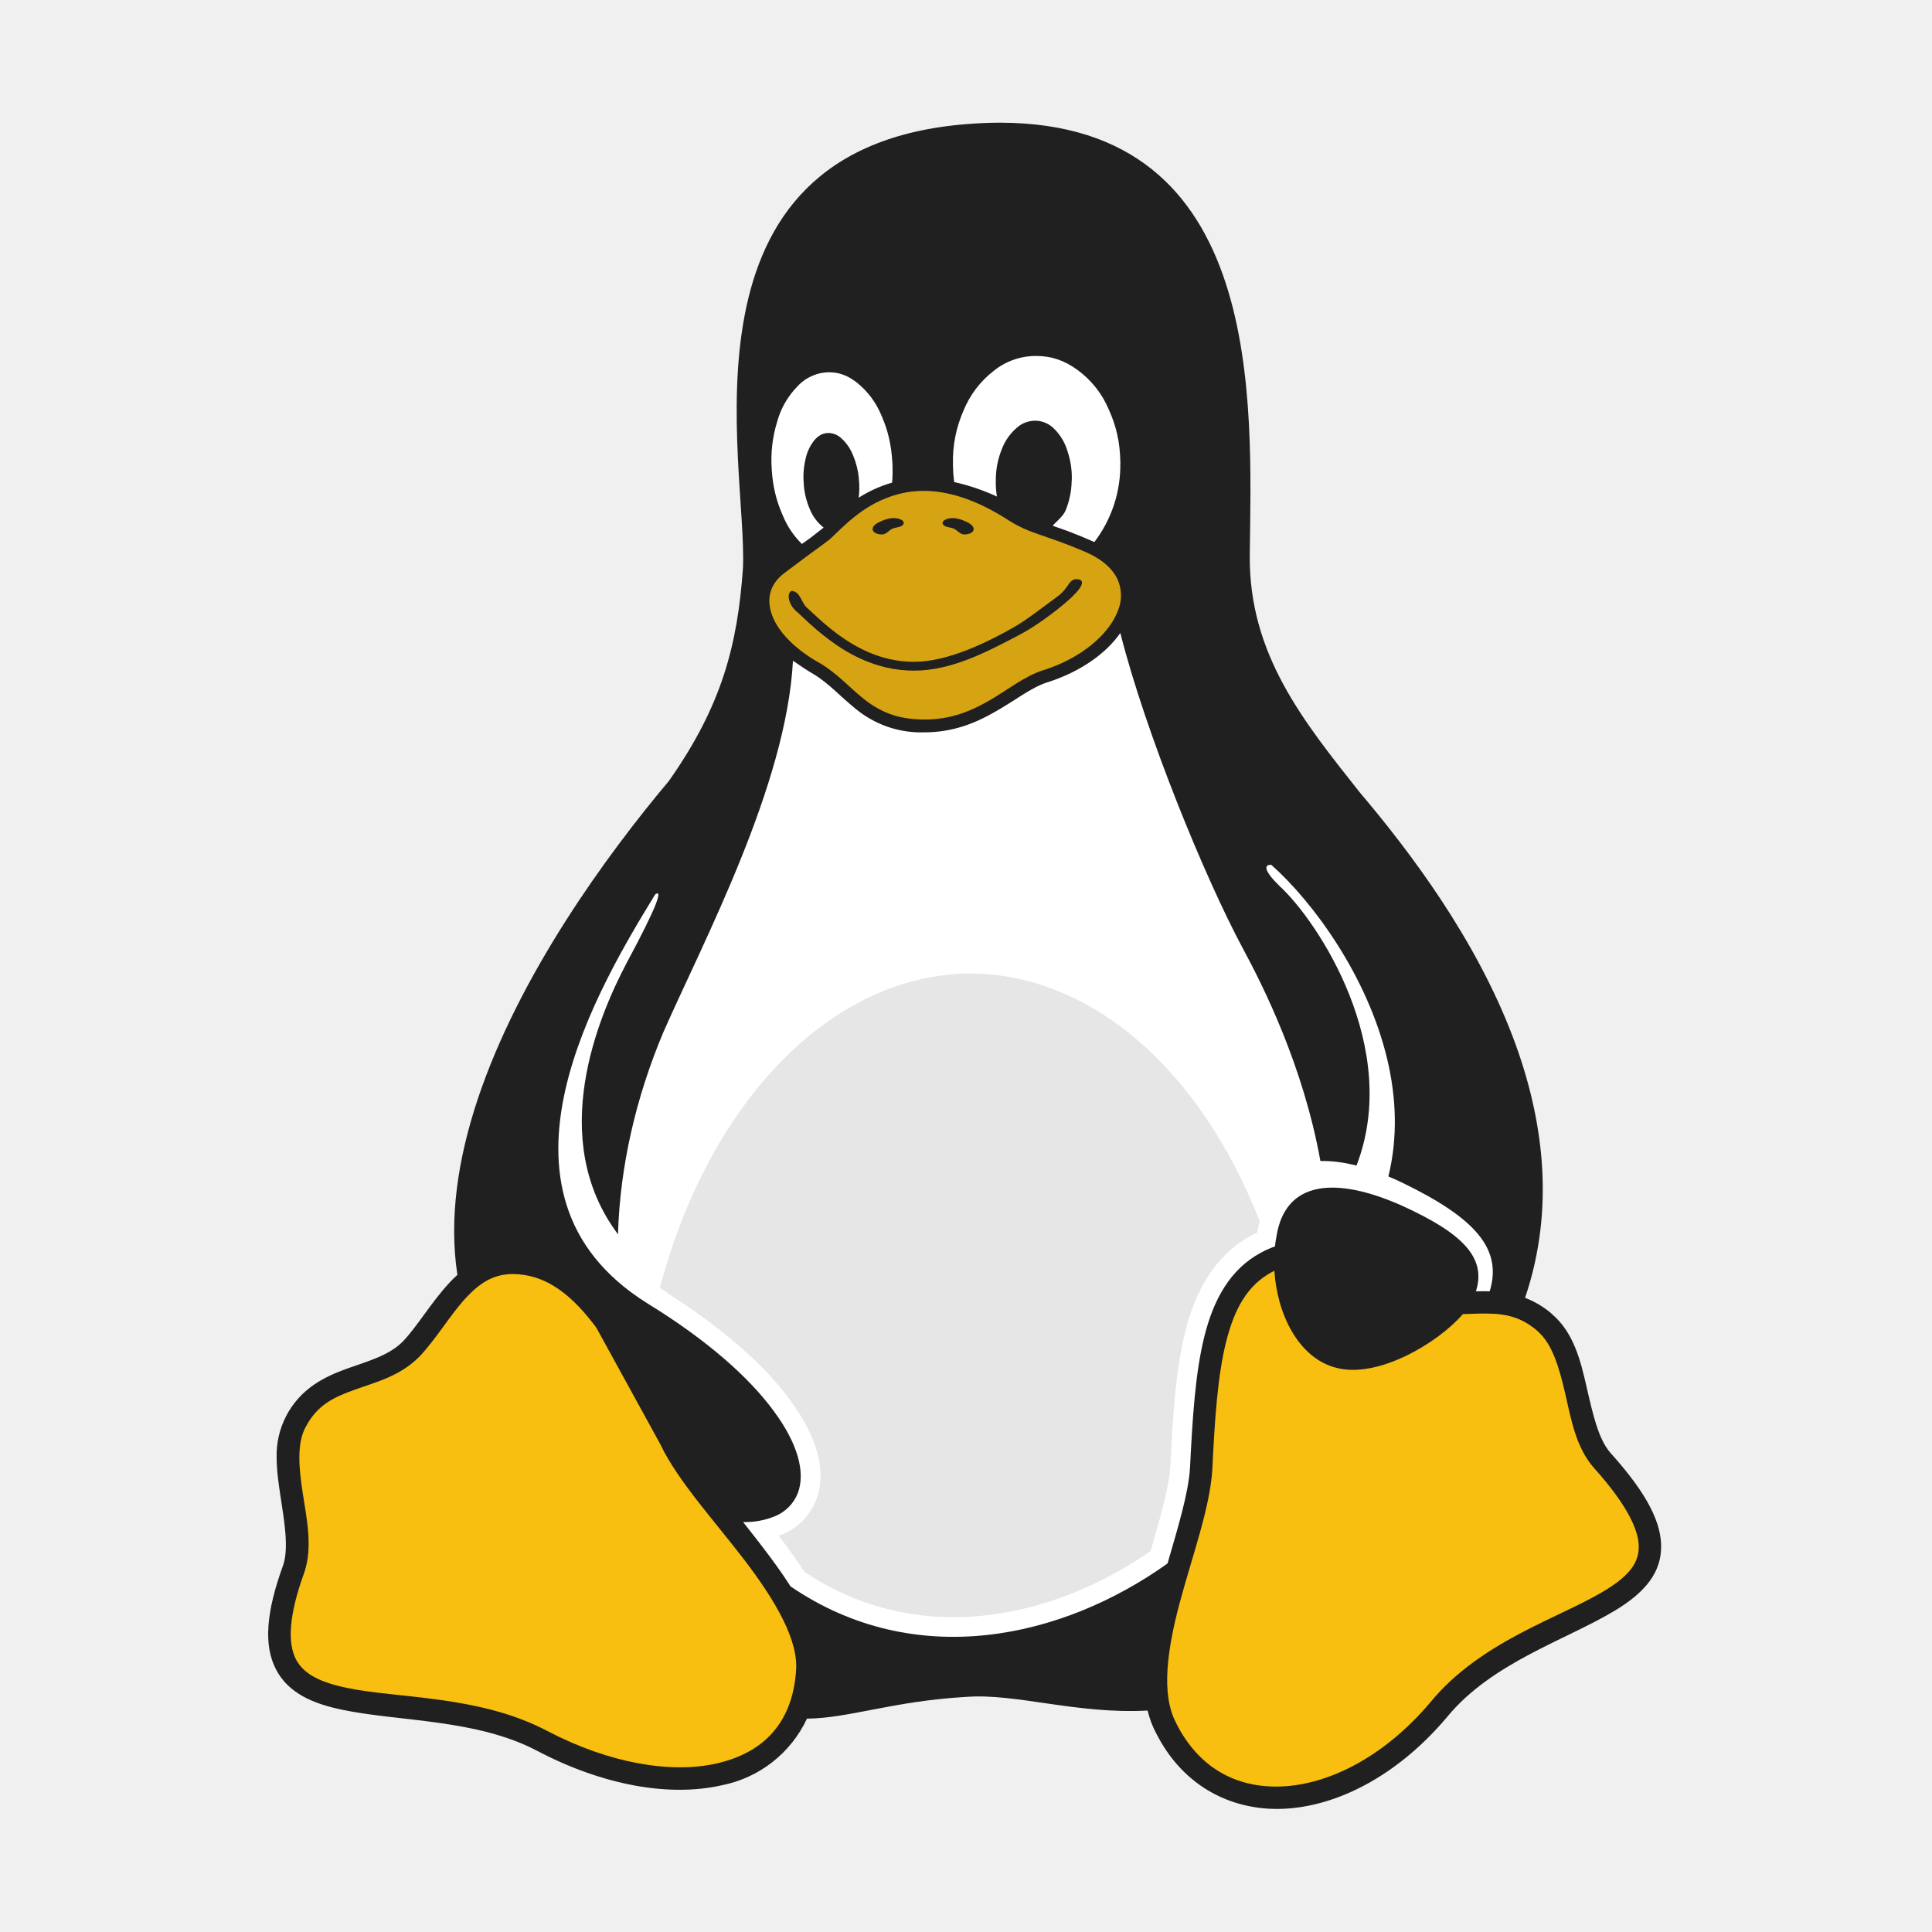
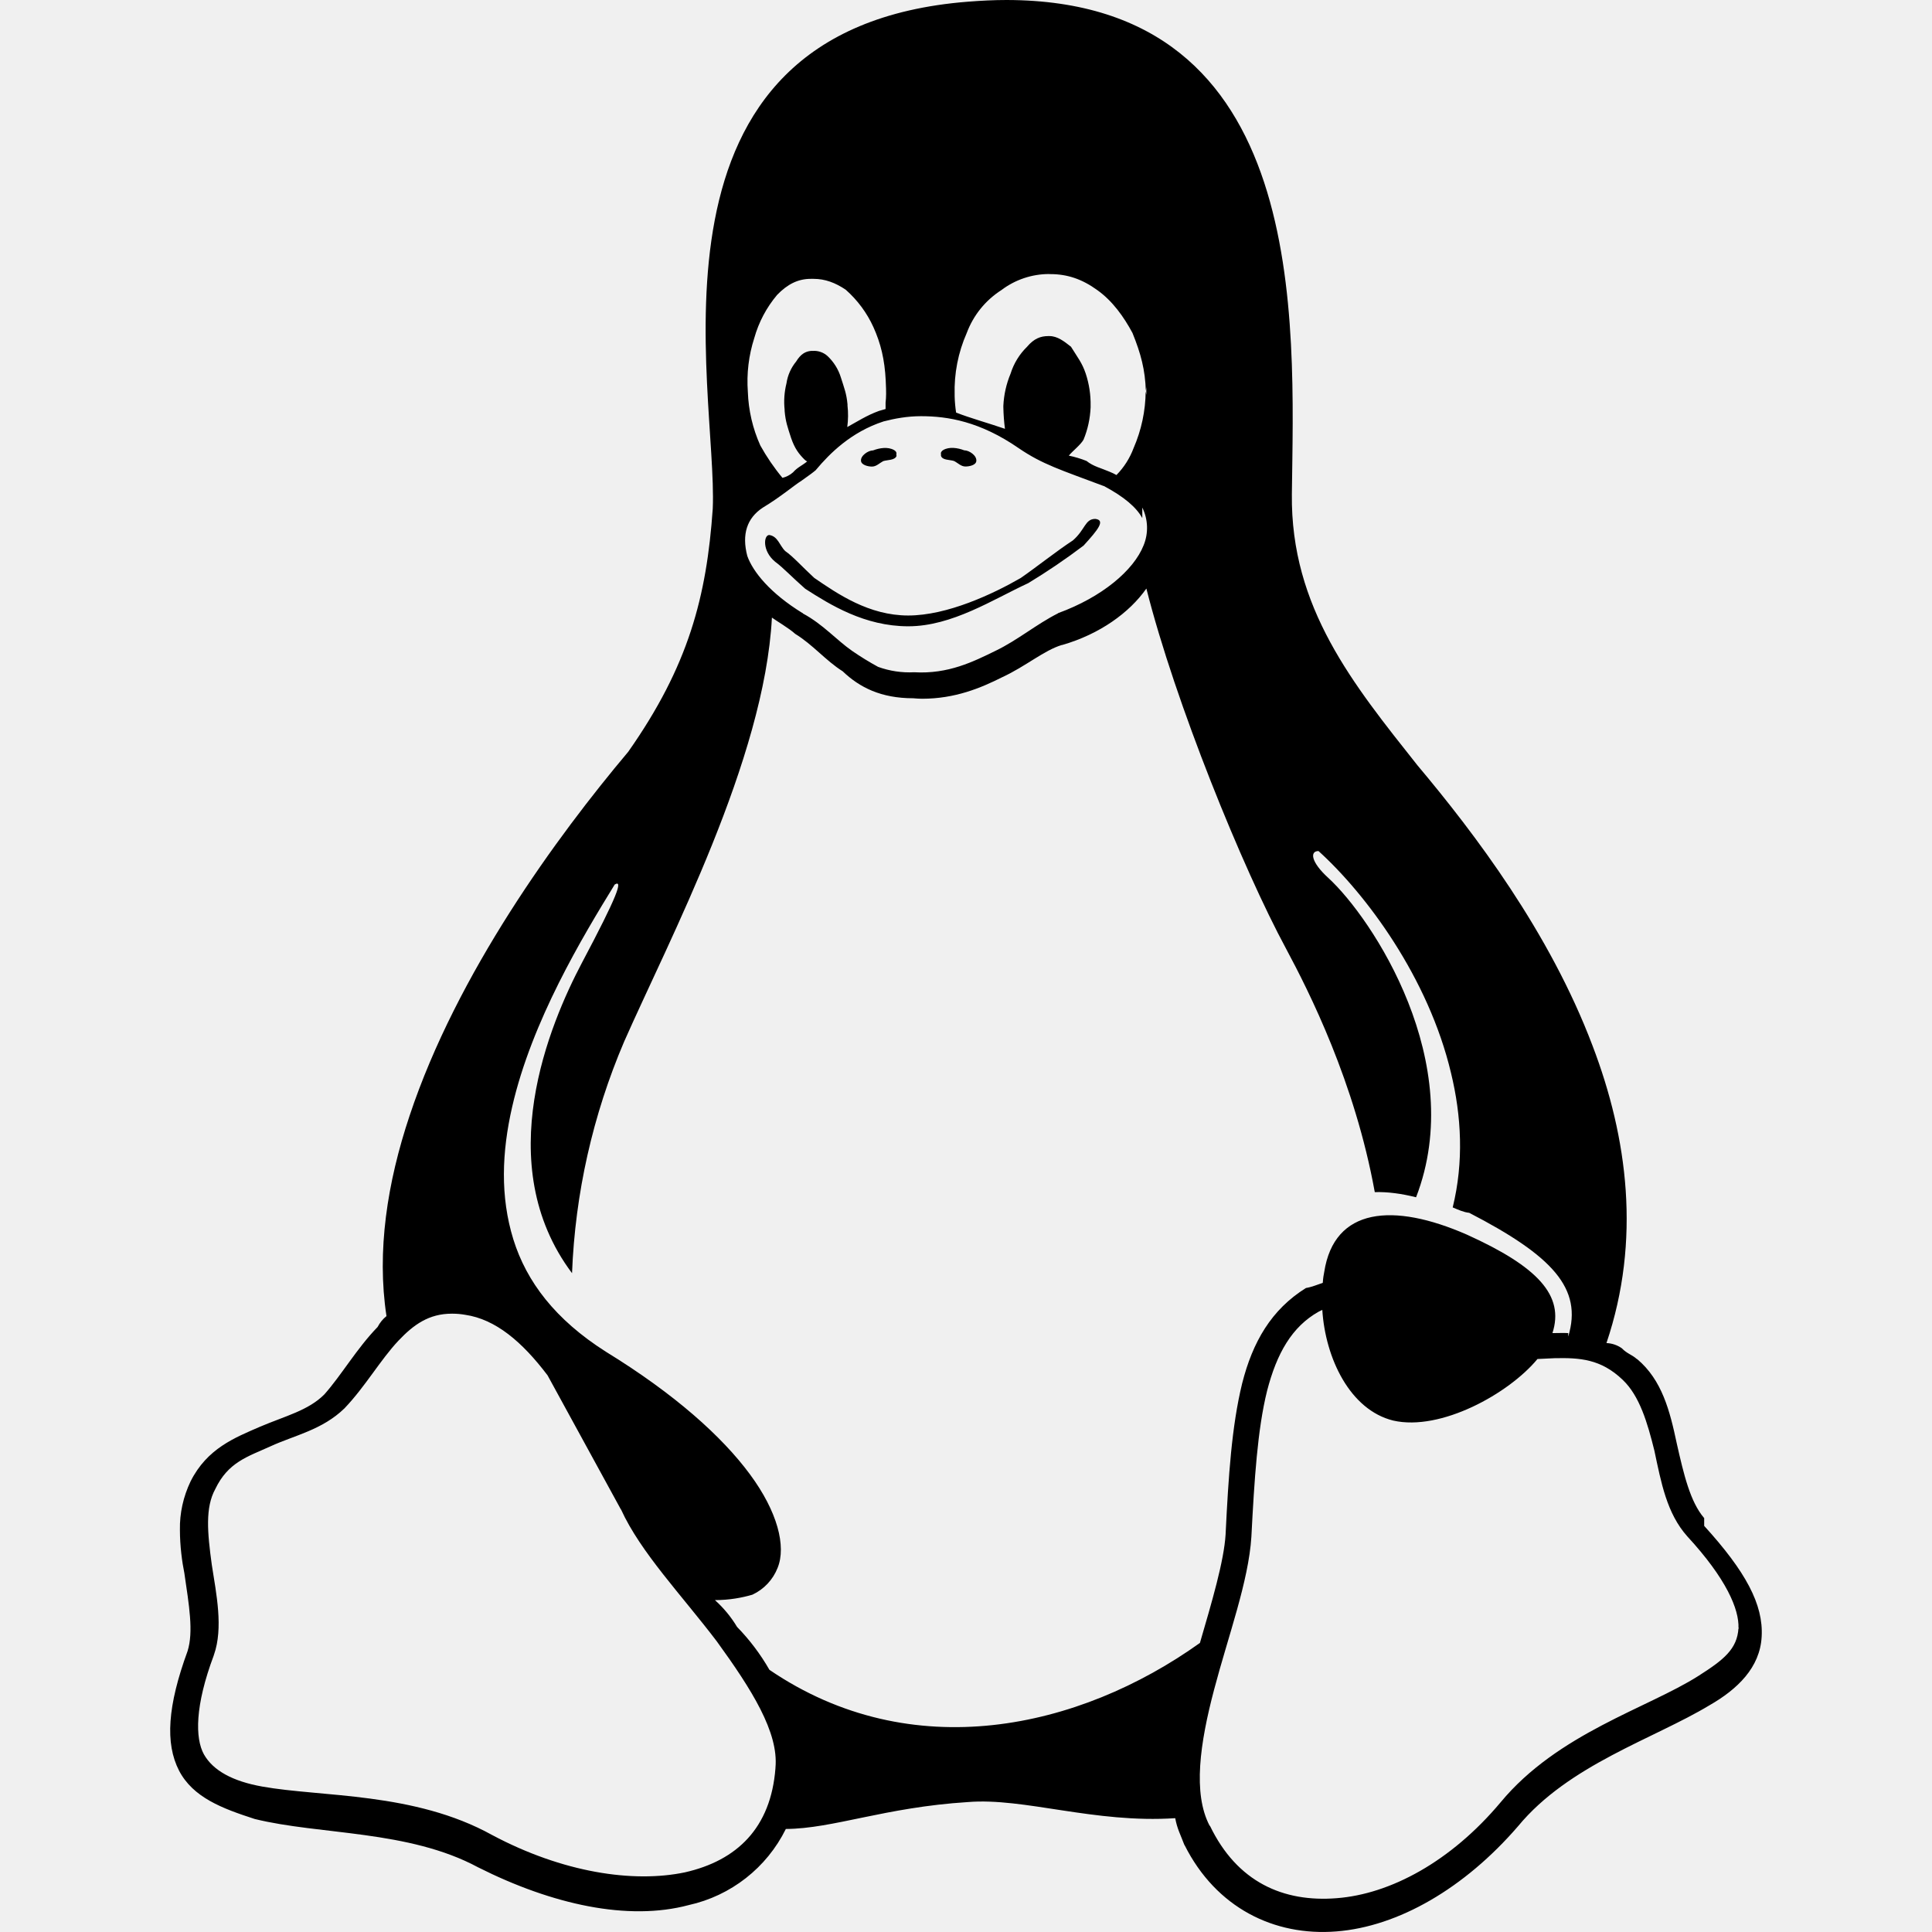
- <svg xmlns="http://www.w3.org/2000/svg" width="800px" height="800px" viewBox="0 0 16 16" fill="none">
-   <path fill="#202020" d="M13.338 12.033c-.1-.112-.146-.319-.197-.54-.05-.22-.107-.457-.288-.61v-.001a.756.756 0 00-.223-.134c.252-.745.153-1.487-.1-2.157-.312-.823-.855-1.54-1.27-2.03-.464-.586-.918-1.142-.91-1.963.014-1.254.138-3.579-2.068-3.582-.09 0-.183.004-.28.012-2.466.198-1.812 2.803-1.849 3.675-.045.638-.174 1.14-.613 1.764-.515.613-1.24 1.604-1.584 2.637-.162.487-.24.984-.168 1.454-.023.02-.044.041-.064.063-.151.161-.263.357-.388.489-.116.116-.282.16-.464.225-.183.066-.383.162-.504.395v.001a.702.702 0 00-.077.339c0 .108.016.217.032.322.034.22.068.427.023.567-.144.395-.163.667-.061.865.102.199.31.286.547.335.473.1 1.114.075 1.619.342l.043-.082-.043.082c.54.283 1.089.383 1.526.284a.99.99 0 00.706-.552c.342-.002.717-.146 1.318-.18.408-.032.918.145 1.503.113a.806.806 0 00.068.183l.001.001c.227.455.65.662 1.1.627.45-.036.928-.301 1.315-.762l-.07-.06.07.06c.37-.448.982-.633 1.388-.878.203-.123.368-.276.38-.499.013-.222-.118-.471-.418-.805z" />
-   <path fill="#F8BF11" d="M13.571 12.828c-.007.137-.107.24-.29.35-.368.222-1.019.414-1.434.918-.362.43-.802.665-1.19.696-.387.03-.721-.13-.919-.526v-.002c-.123-.233-.072-.6.031-.987s.251-.785.271-1.108v-.001c.02-.415.044-.776.114-1.055.07-.28.179-.468.373-.575a.876.876 0 01.027-.014c.022.359.2.725.514.804.343.09.838-.204 1.047-.445l.122-.004c.184-.005.337.006.495.143v.001c.121.102.179.296.229.512.05.217.09.453.239.621.287.32.38.534.371.672zM6.592 13.843v.003c-.034.435-.28.672-.656.758-.377.086-.888 0-1.398-.266-.565-.3-1.237-.27-1.667-.36-.216-.045-.357-.113-.421-.238-.064-.126-.066-.345.071-.72v-.001l.001-.002c.068-.209.018-.438-.015-.653-.033-.214-.049-.41.024-.546l.001-.001c.094-.181.232-.246.403-.307.17-.062.373-.11.533-.27l.001-.001h.001c.148-.157.26-.353.39-.492.11-.117.22-.195.385-.196h.005a.61.61 0 01.093.008c.22.033.411.187.596.437l.533.971v.001c.142.296.441.622.695.954.254.333.45.666.425.921z" />
-   <path fill="#D6A312" d="M9.25 4.788c-.043-.084-.13-.164-.28-.225-.31-.133-.444-.142-.617-.254-.28-.181-.513-.244-.706-.244a.834.834 0 00-.272.047c-.236.08-.392.25-.49.342-.02.019-.044.035-.104.08-.06.043-.15.11-.28.208-.117.086-.154.2-.114.332.04.132.167.285.4.417h.001c.145.085.244.2.358.291a.801.801 0 00.189.117c.072.031.156.052.26.058.248.015.43-.06.59-.151.16-.092.296-.204.452-.255h.001c.32-.1.548-.301.62-.493a.324.324 0 00-.008-.27z" />
-   <path fill="#202020" d="M8.438 5.26c-.255.133-.552.294-.869.294-.316 0-.566-.146-.745-.289-.09-.07-.163-.142-.218-.193-.096-.075-.084-.181-.045-.178.066.008.076.095.117.134.056.052.126.12.211.187.17.135.397.266.68.266.284 0 .614-.166.816-.28.115-.064.26-.179.379-.266.09-.067.087-.147.162-.138.075.009.02.089-.085.18-.105.092-.27.214-.403.283z" />
-   <path fill="#ffffff" d="M12.337 10.694a1.724 1.724 0 00-.104 0h-.01c.088-.277-.106-.48-.621-.713-.534-.235-.96-.212-1.032.265-.005.025-.009.05-.011.076a.801.801 0 00-.12.054c-.252.137-.389.386-.465.692-.076.305-.098.674-.119 1.09-.013.208-.099.49-.186.79-.875.624-2.09.894-3.122.19-.07-.11-.15-.22-.233-.328a13.85 13.85 0 00-.16-.205.65.65 0 00.268-.05.34.34 0 00.186-.192c.063-.17 0-.408-.202-.68-.201-.273-.542-.58-1.043-.888-.368-.23-.574-.51-.67-.814-.097-.305-.084-.635-.01-.96.143-.625.51-1.233.743-1.614.063-.046.023.086-.236.567-.232.44-.667 1.455-.072 2.248.016-.564.15-1.14.377-1.677.329-.747 1.018-2.041 1.072-3.073.029.02.125.086.169.11.126.075.221.184.344.283a.85.85 0 00.575.2c.24 0 .427-.079.582-.168.17-.096.304-.204.433-.245.27-.085.486-.235.608-.41.21.83.7 2.027 1.014 2.611.167.31.5.969.643 1.762.091-.002.191.01.299.038.375-.973-.319-2.022-.636-2.314-.128-.124-.135-.18-.07-.177.343.304.795.917.96 1.608.075.315.09.646.01.973.04.017.08.034.12.054.603.293.826.548.719.897z" />
-   <path fill="#E6E6E6" d="M8.04 8.062c-.556.002-1.099.251-1.558.716-.46.464-.814 1.122-1.018 1.888l.061.038v.004c.47.298.805.598 1.012.878.219.296.316.584.223.834a.513.513 0 01-.27.283l-.041.015c.074.097.146.197.213.3.944.628 2.042.396 2.867-.172.08-.278.153-.536.163-.698.021-.415.042-.792.124-1.12.082-.33.242-.63.544-.795.017-.01.034-.015.051-.023a.756.756 0 01.022-.094c-.242-.622-.591-1.14-1.01-1.5-.42-.36-.897-.551-1.382-.554zm2.37 2.155l-.002.005v-.002l.001-.004z" />
-   <path fill="#ffffff" d="M9.278 3.833a1.05 1.05 0 01-.215.656 4.119 4.119 0 00-.218-.09l-.127-.045c.029-.035.085-.075.107-.127a.669.669 0 00.05-.243l.001-.01a.673.673 0 00-.035-.236.434.434 0 00-.108-.184.223.223 0 00-.156-.07H8.57a.228.228 0 00-.151.06.434.434 0 00-.122.175.676.676 0 00-.05.243v.01a.718.718 0 00.009.14 1.773 1.773 0 00-.354-.12 1.196 1.196 0 01-.01-.133v-.013a1.035 1.035 0 01.088-.447.793.793 0 01.25-.328.554.554 0 01.346-.123h.006c.125 0 .232.036.342.116a.78.78 0 01.257.324c.063.138.094.273.097.433l.001.012zM7.388 3.997a1.05 1.05 0 00-.277.125.623.623 0 00.002-.15v-.008a.651.651 0 00-.048-.192.37.37 0 00-.096-.141.158.158 0 00-.119-.045c-.042.004-.077.024-.11.065a.372.372 0 00-.07.156.626.626 0 00-.013.205v.008a.634.634 0 00.048.193.367.367 0 00.116.156l-.102.08-.078.056a.706.706 0 01-.16-.24c-.053-.12-.082-.24-.09-.381v-.001a1.071 1.071 0 01.045-.39.668.668 0 01.167-.292.359.359 0 01.264-.118c.084 0 .158.028.235.09a.68.68 0 01.199.271c.053.12.08.24.089.382v.001c.003.06.003.115-.002.17z" />
-   <path fill="#202020" d="M7.806 4.335c.01.034.065.029.097.045.027.014.05.045.08.046.03.001.076-.01.08-.04.005-.038-.052-.063-.088-.077-.047-.019-.107-.028-.151-.003-.01.005-.021.018-.018.03zM7.484 4.335c-.01.034-.065.029-.096.045-.028.014-.05.045-.081.046-.03.001-.076-.01-.08-.04-.005-.038.052-.063.088-.077.047-.019.108-.028.152-.003.01.005.02.018.017.03z" />
+ <svg xmlns="http://www.w3.org/2000/svg" role="img" viewBox="0 0 24 24">
+   <path d="M12.504 0c-.155 0-.315.008-.48.021-4.226.333-3.105 4.807-3.17 6.298-.076 1.092-.3 1.953-1.05 3.02-.885 1.051-2.127 2.75-2.716 4.521-.278.832-.41 1.684-.287 2.489a.424.424 0 00-.11.135c-.26.268-.45.6-.663.839-.199.199-.485.267-.797.4-.313.136-.658.269-.864.68-.09.189-.136.394-.132.602 0 .199.027.4.055.536.058.399.116.728.04.97-.249.68-.28 1.145-.106 1.484.174.334.535.47.94.601.81.2 1.91.135 2.774.6.926.466 1.866.67 2.616.47.526-.116.97-.464 1.208-.946.587-.003 1.23-.269 2.26-.334.699-.058 1.574.267 2.577.2.025.134.063.198.114.333l.003.003c.391.778 1.113 1.132 1.884 1.071.771-.06 1.592-.536 2.257-1.306.631-.765 1.683-1.084 2.378-1.503.348-.199.629-.469.649-.853.023-.4-.2-.811-.714-1.376v-.097l-.003-.003c-.17-.2-.25-.535-.338-.926-.085-.401-.182-.786-.492-1.046h-.003c-.059-.054-.123-.067-.188-.135a.357.357 0 00-.19-.064c.431-1.278.264-2.55-.173-3.694-.533-1.41-1.465-2.638-2.175-3.483-.796-1.005-1.576-1.957-1.56-3.368.026-2.152.236-6.133-3.544-6.139zm.529 3.405h.013c.213 0 .396.062.584.198.19.135.33.332.438.533.105.259.158.459.166.724 0-.02.006-.04.006-.06v.105a.086.086 0 01-.004-.021l-.004-.024a1.807 1.807 0 01-.15.706.953.953 0 01-.213.335.71.71 0 00-.088-.042c-.104-.045-.198-.064-.284-.133a1.312 1.312 0 00-.22-.066c.05-.06.146-.133.183-.198.053-.128.082-.264.088-.402v-.02a1.21 1.21 0 00-.061-.4c-.045-.134-.101-.2-.183-.333-.084-.066-.167-.132-.267-.132h-.016c-.093 0-.176.03-.262.132a.8.8 0 00-.205.334 1.18 1.18 0 00-.09.4v.019c.002.089.008.179.02.267-.193-.067-.438-.135-.607-.202a1.635 1.635 0 01-.018-.2v-.02a1.772 1.772 0 01.15-.768c.082-.22.232-.406.43-.533a.985.985 0 01.594-.2zm-2.962.059h.036c.142 0 .27.048.399.135.146.129.264.288.344.465.09.199.14.4.153.667v.004c.007.134.006.2-.002.266v.08c-.03.007-.056.018-.083.024-.152.055-.274.135-.393.2.012-.09.013-.18.003-.267v-.015c-.012-.133-.04-.2-.082-.333a.613.613 0 00-.166-.267.248.248 0 00-.183-.064h-.021c-.071.006-.13.04-.186.132a.552.552 0 00-.12.27.944.944 0 00-.023.33v.015c.012.135.037.2.08.334.046.134.098.2.166.268.01.009.02.018.034.024-.07.057-.117.07-.176.136a.304.304 0 01-.131.068 2.62 2.62 0 01-.275-.402 1.772 1.772 0 01-.155-.667 1.759 1.759 0 01.08-.668 1.43 1.43 0 01.283-.535c.128-.133.26-.2.418-.2zm1.37 1.706c.332 0 .733.065 1.216.399.293.2.523.269 1.052.468h.003c.255.136.405.266.478.399v-.131a.571.571 0 01.016.47c-.123.31-.516.643-1.063.842v.002c-.268.135-.501.333-.775.465-.276.135-.588.292-1.012.267a1.139 1.139 0 01-.448-.067 3.566 3.566 0 01-.322-.198c-.195-.135-.363-.332-.612-.465v-.005h-.005c-.4-.246-.616-.512-.686-.71-.07-.268-.005-.47.193-.6.224-.135.38-.271.483-.336.104-.074.143-.102.176-.131h.002v-.003c.169-.202.436-.47.839-.601.139-.036.294-.065.466-.065zm2.8 2.142c.358 1.417 1.196 3.475 1.735 4.473.286.534.855 1.659 1.102 3.024.156-.005.33.018.513.064.646-1.671-.546-3.467-1.089-3.966-.22-.2-.232-.335-.123-.335.59.534 1.365 1.572 1.646 2.757.13.535.16 1.104.021 1.67.067.028.135.06.205.067 1.032.534 1.413.938 1.23 1.537v-.043c-.06-.003-.12 0-.18 0h-.016c.151-.467-.182-.825-1.065-1.224-.915-.4-1.646-.336-1.77.465-.008.043-.013.066-.018.135-.068.023-.139.053-.209.064-.43.268-.662.669-.793 1.187-.13.533-.17 1.156-.205 1.869v.003c-.02.334-.17.838-.319 1.35-1.5 1.072-3.58 1.538-5.348.334a2.645 2.645 0 00-.402-.533 1.45 1.45 0 00-.275-.333c.182 0 .338-.03.465-.067a.615.615 0 00.314-.334c.108-.267 0-.697-.345-1.163-.345-.467-.931-.995-1.788-1.521-.63-.4-.986-.87-1.15-1.396-.165-.534-.143-1.085-.015-1.645.245-1.07.873-2.11 1.274-2.763.107-.065.037.135-.408.974-.396.751-1.14 2.497-.122 3.854a8.123 8.123 0 01.647-2.876c.564-1.278 1.743-3.504 1.836-5.268.048.036.217.135.289.202.218.133.38.333.59.465.21.201.477.335.876.335.039.003.075.006.11.006.412 0 .73-.134.997-.268.29-.134.52-.334.74-.4h.005c.467-.135.835-.402 1.044-.7zm2.185 8.958c.037.6.343 1.245.882 1.377.588.134 1.434-.333 1.791-.765l.211-.01c.315-.007.577.01.847.268l.003.003c.208.199.305.53.391.876.085.4.154.78.409 1.066.486.527.645.906.636 1.14l.003-.007v.018l-.003-.012c-.015.262-.185.396-.498.595-.63.401-1.746.712-2.457 1.57-.618.737-1.37 1.14-2.036 1.191-.664.053-1.237-.2-1.574-.898l-.005-.003c-.21-.4-.12-1.025.056-1.69.176-.668.428-1.344.463-1.897.037-.714.076-1.335.195-1.814.12-.465.308-.797.641-.984l.045-.022zm-10.814.049h.01c.053 0 .105.005.157.014.376.055.706.333 1.023.752l.91 1.664.003.003c.243.533.754 1.064 1.189 1.637.434.598.77 1.131.729 1.57v.006c-.057.744-.48 1.148-1.125 1.294-.645.135-1.52.002-2.395-.464-.968-.536-2.118-.469-2.857-.602-.369-.066-.61-.2-.723-.4-.11-.2-.113-.602.123-1.23v-.004l.002-.003c.117-.334.03-.752-.027-1.118-.055-.401-.083-.71.043-.94.16-.334.396-.4.69-.533.294-.135.64-.202.915-.47h.002v-.002c.256-.268.445-.601.668-.838.19-.201.38-.336.663-.336zm7.159-9.074c-.435.201-.945.535-1.488.535-.542 0-.97-.267-1.28-.466-.154-.134-.28-.268-.373-.335-.164-.134-.144-.333-.074-.333.109.016.129.134.199.2.096.066.215.2.36.333.292.2.68.467 1.167.467.485 0 1.053-.267 1.398-.466.195-.135.445-.334.648-.467.156-.136.149-.267.279-.267.128.016.034.134-.147.332a8.097 8.097 0 01-.69.468zm-1.082-1.583V5.64c-.006-.02.013-.042.029-.05.074-.043.18-.027.26.004.063 0 .16.067.15.135-.006.049-.085.066-.135.066-.055 0-.092-.043-.141-.068-.052-.018-.146-.008-.163-.065zm-.551 0c-.02.058-.113.049-.166.066-.047.025-.086.068-.14.068-.05 0-.13-.02-.136-.068-.01-.066.088-.133.15-.133.08-.031.184-.047.259-.005.019.009.036.03.03.05v.02h.003z" />
</svg>
